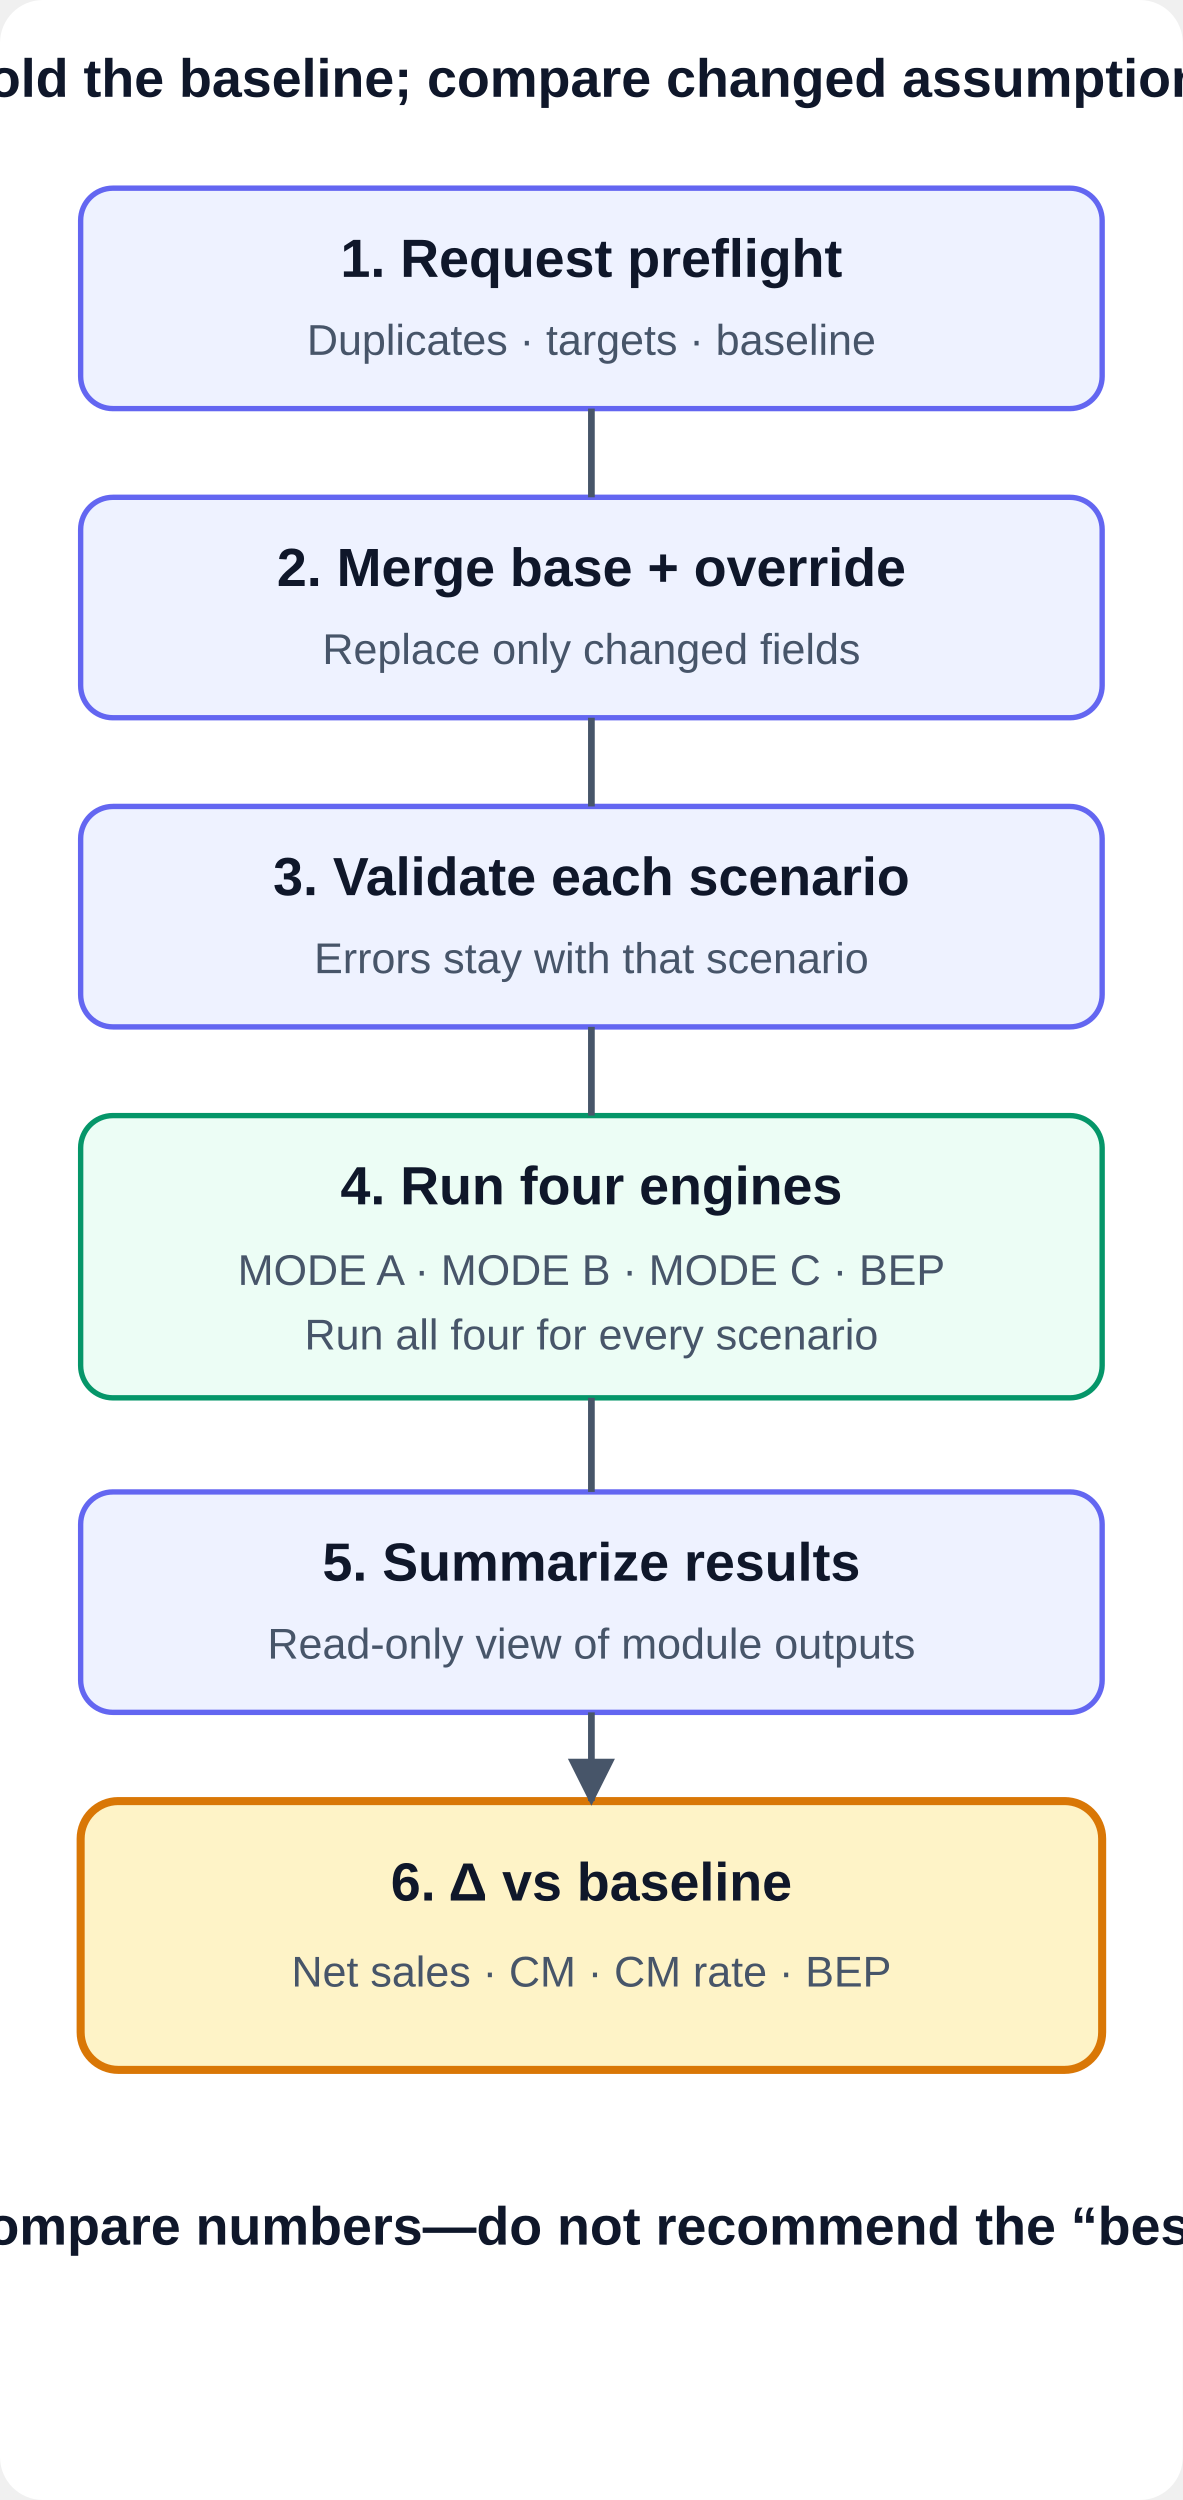
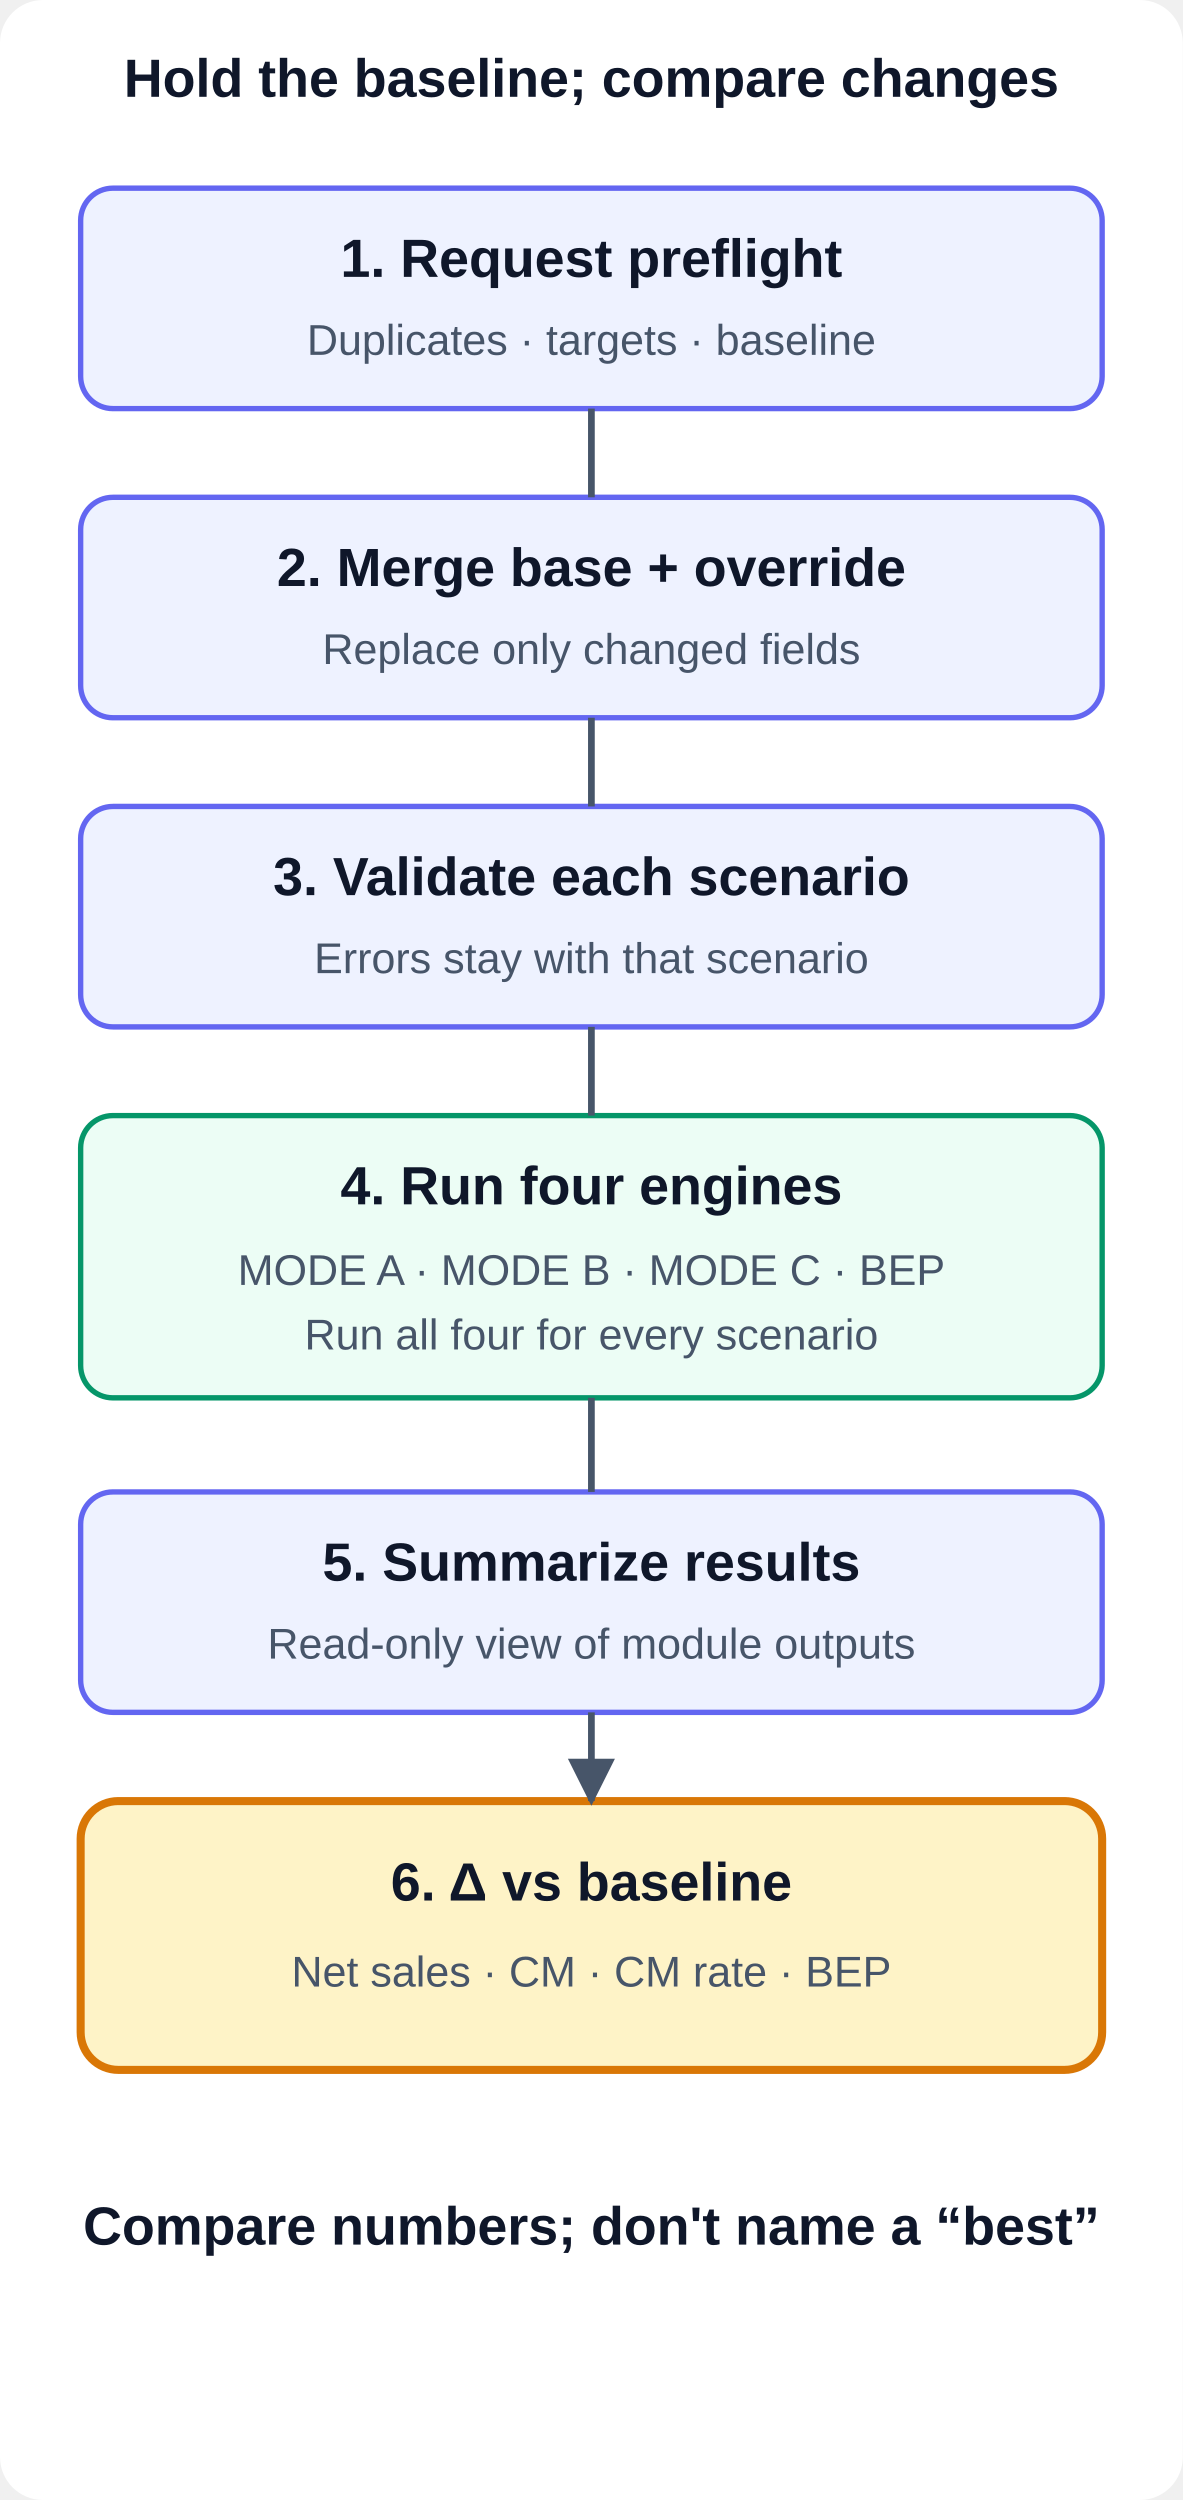
<svg xmlns="http://www.w3.org/2000/svg" viewBox="0 0 440 930" role="img" aria-labelledby="t d">
  <defs>
    <marker id="a" viewBox="0 0 10 10" refX="9" refY="5" markerWidth="7" markerHeight="7" orient="auto">
      <path d="M0 0l10 5-10 5z" fill="#475569" />
    </marker>
  </defs>
  <style>text{font-family:Arial,sans-serif;fill:#0f172a}.h{font-size:20px;font-weight:700}.s{font-size:16px;fill:#475569}.b{fill:#eef2ff;stroke:#6366f1;stroke-width:2}.e{fill:#ecfdf5;stroke:#059669;stroke-width:2}.o{fill:#fef3c7;stroke:#d97706;stroke-width:3}.l{stroke:#475569;stroke-width:2.5;fill:none;marker-end:url(#a)}</style>
  <rect width="440" height="930" rx="16" fill="#fff" />
-   <text class="h" x="220" y="36" text-anchor="middle">Hold the baseline; compare changed assumptions</text>
+   <text class="h" x="220" y="36" text-anchor="middle">Hold the baseline; compare changes</text>
  <g text-anchor="middle">
    <rect class="b" x="30" y="70" width="380" height="82" rx="12" />
    <text class="h" x="220" y="103">1. Request preflight</text>
    <text class="s" x="220" y="132">Duplicates · targets · baseline</text>
    <rect class="b" x="30" y="185" width="380" height="82" rx="12" />
    <text class="h" x="220" y="218">2. Merge base + override</text>
    <text class="s" x="220" y="247">Replace only changed fields</text>
    <rect class="b" x="30" y="300" width="380" height="82" rx="12" />
    <text class="h" x="220" y="333">3. Validate each scenario</text>
    <text class="s" x="220" y="362">Errors stay with that scenario</text>
    <rect class="e" x="30" y="415" width="380" height="105" rx="12" />
    <text class="h" x="220" y="448">4. Run four engines</text>
    <text class="s" x="220" y="478">MODE A · MODE B · MODE C · BEP</text>
    <text class="s" x="220" y="502">Run all four for every scenario</text>
    <rect class="b" x="30" y="555" width="380" height="82" rx="12" />
    <text class="h" x="220" y="588">5. Summarize results</text>
    <text class="s" x="220" y="617">Read-only view of module outputs</text>
    <rect class="o" x="30" y="670" width="380" height="100" rx="14" />
    <text class="h" x="220" y="707">6. Δ vs baseline</text>
    <text class="s" x="220" y="739">Net sales · CM · CM rate · BEP</text>
  </g>
  <path class="l" d="M220 152v33M220 267v33M220 382v33M220 520v35M220 637v33" />
-   <text class="h" x="220" y="835" text-anchor="middle" fill="#b45309">Compare numbers—do not recommend the “best”</text>
+   <text class="h" x="220" y="835" text-anchor="middle" fill="#b45309">Compare numbers; don't name a “best”</text>
</svg>
